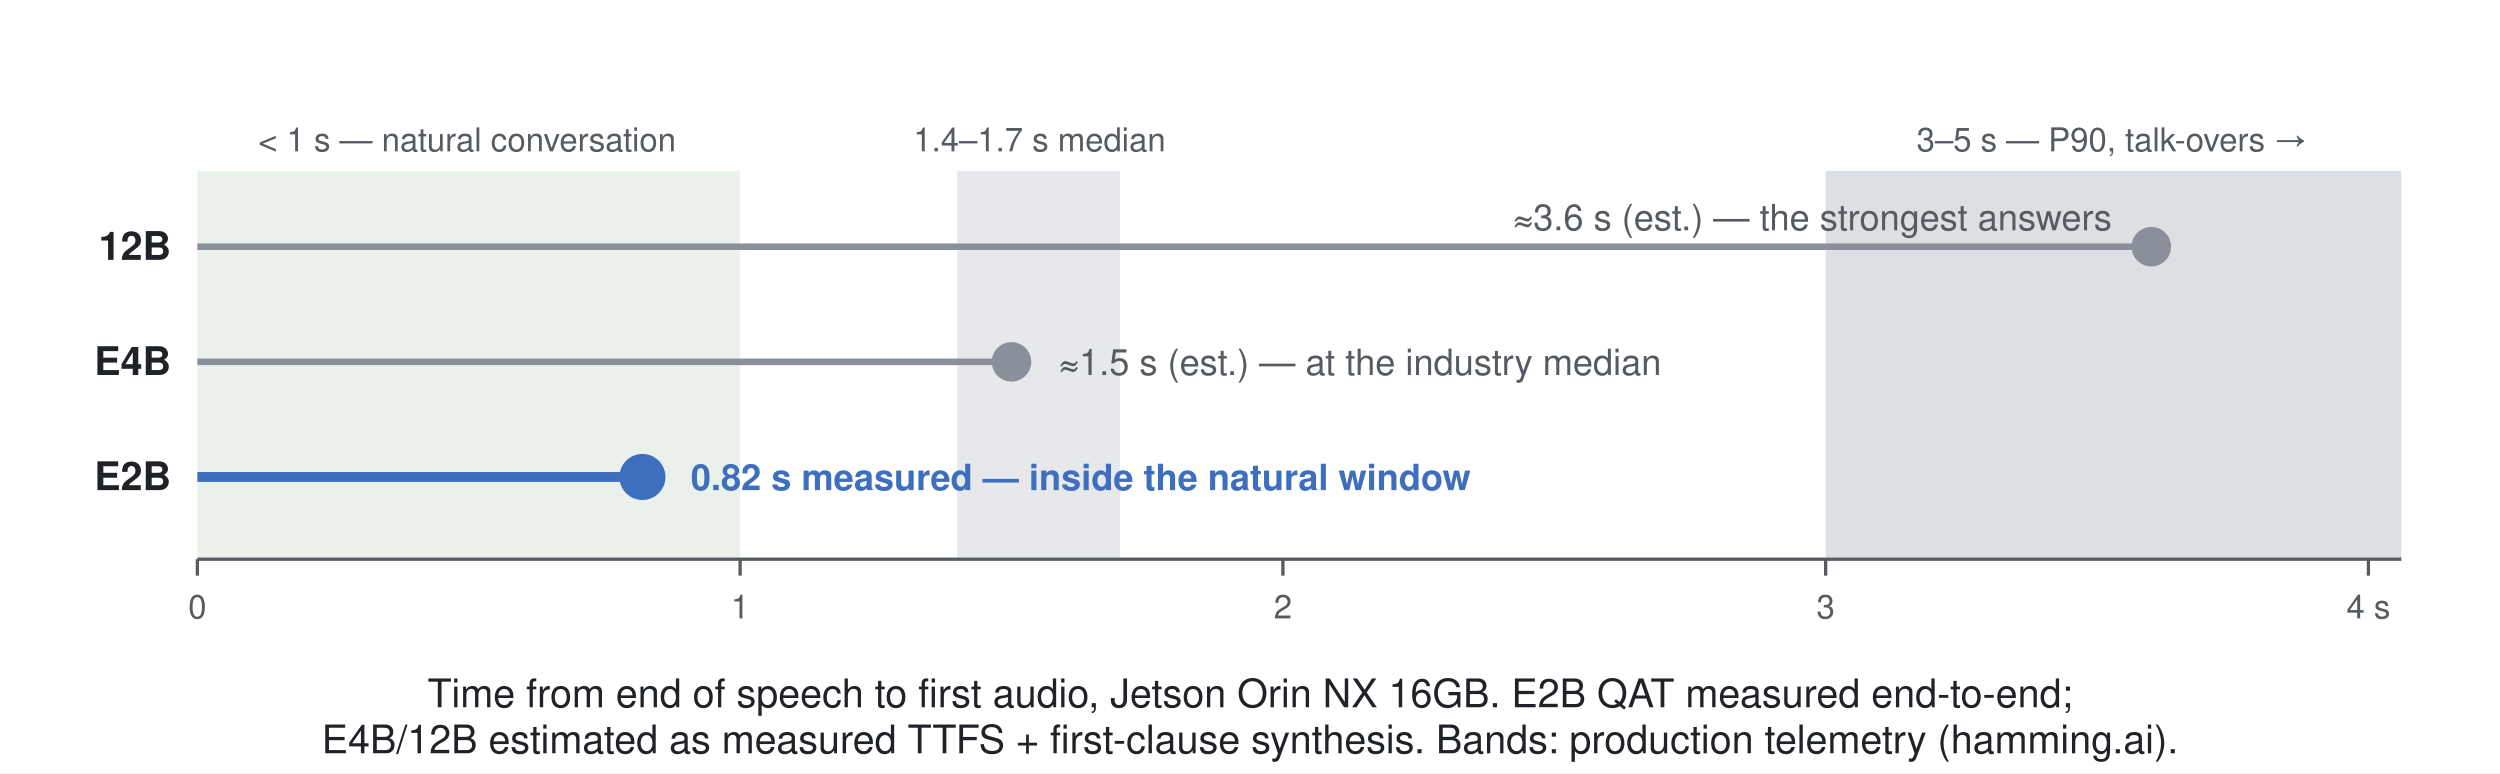
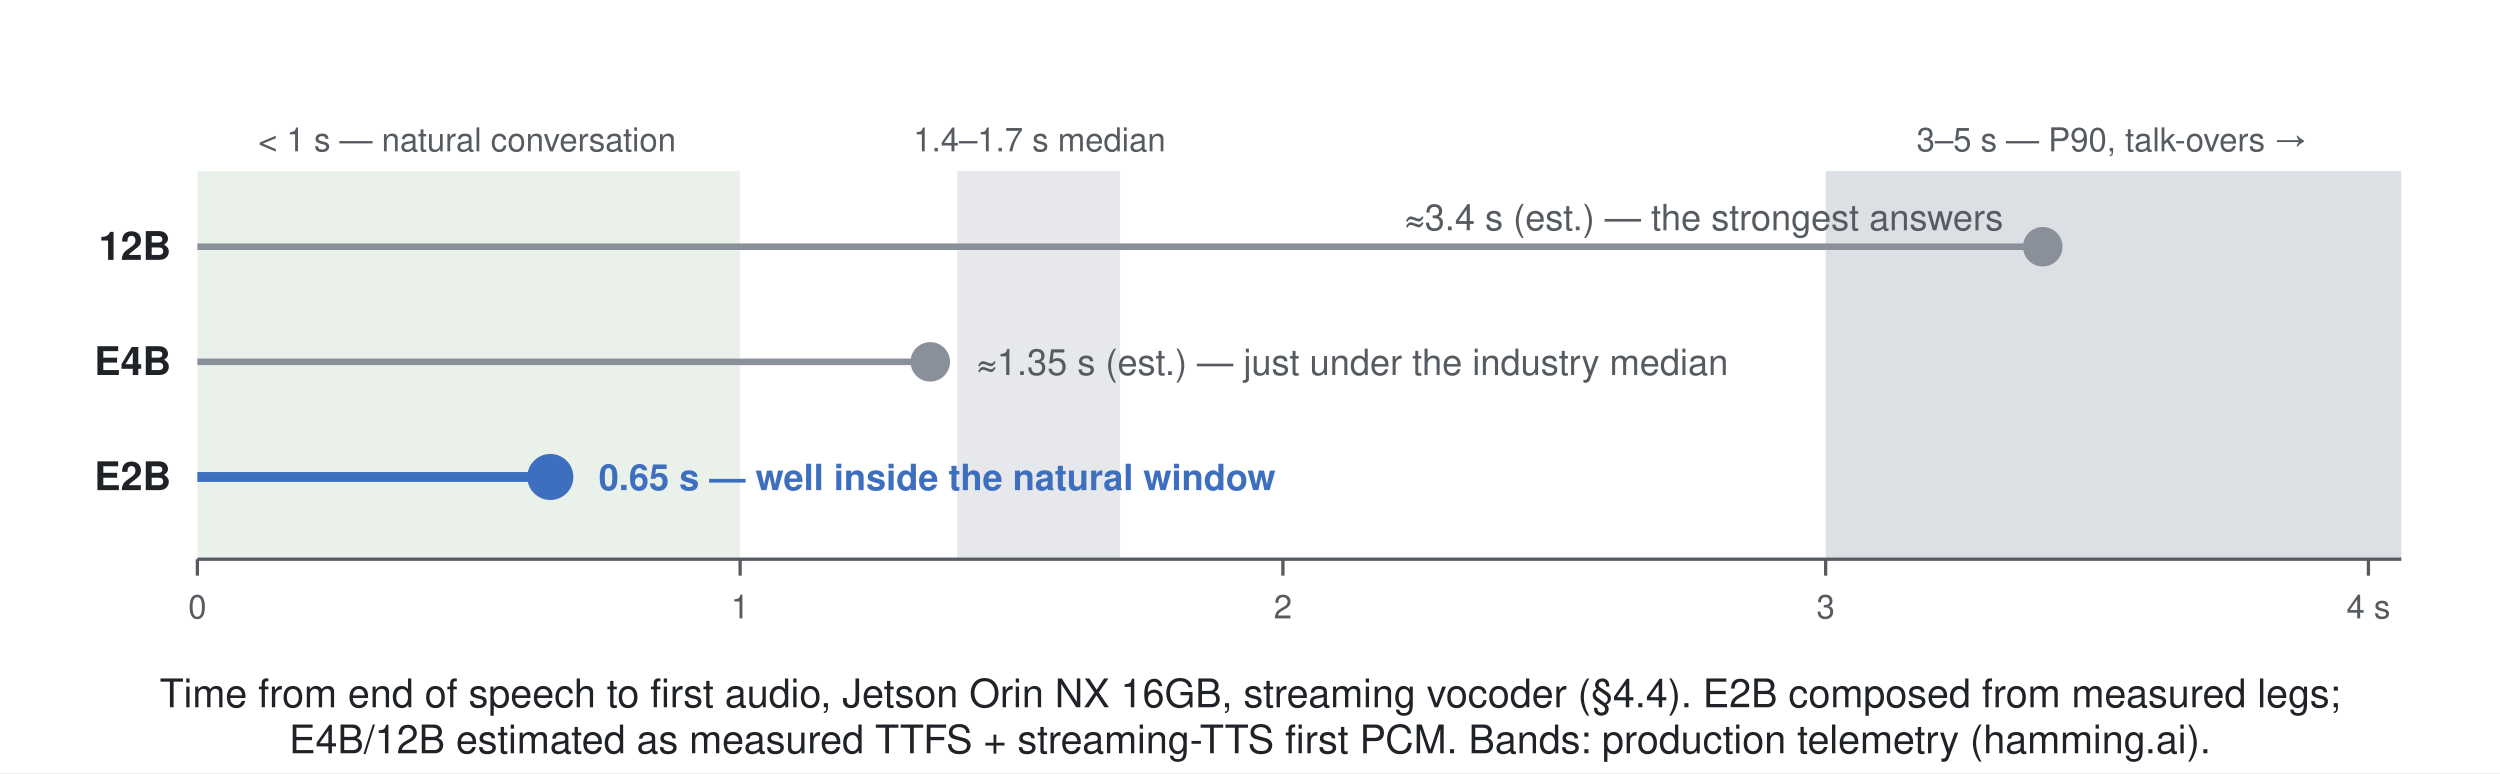
<svg xmlns="http://www.w3.org/2000/svg" viewBox="0 0 760 235" font-family="Helvetica, Arial, sans-serif">
  <rect width="760" height="235" fill="#ffffff" />
  <rect x="60" y="52" width="165" height="118" fill="#eaf1ea" />
  <rect x="291" y="52" width="49.5" height="118" fill="#e6e8eb" />
  <rect x="555" y="52" width="175" height="118" fill="#dcdfe3" />
  <g font-size="10" fill="#555b61" text-anchor="middle">
    <text x="142" y="46">&lt; 1 s — natural conversation</text>
    <text x="316" y="46">1.4–1.7 s median</text>
    <text x="642" y="46">3–5 s — P90, talk-overs →</text>
  </g>
  <g font-size="12" fill="#1f2328">
    <text x="52" y="79" text-anchor="end" font-weight="bold">12B</text>
-     <line x1="60" y1="75" x2="654" y2="75" stroke="#8a9099" stroke-width="2" />
-     <circle cx="654" cy="75" r="6" fill="#8a9099" />
-     <text x="642" y="70" font-size="11" text-anchor="end" fill="#555b61">≈3.6 s (est.) — the strongest answers</text>
+     <line x1="60" y1="75" x2="621" y2="75" stroke="#8a9099" stroke-width="2" />
+     <circle cx="621" cy="75" r="6" fill="#8a9099" />
+     <text x="609" y="70" font-size="11" text-anchor="end" fill="#555b61">≈3.4 s (est.) — the strongest answers</text>
    <text x="52" y="114" text-anchor="end" font-weight="bold">E4B</text>
-     <line x1="60" y1="110" x2="307.5" y2="110" stroke="#8a9099" stroke-width="2" />
-     <circle cx="307.5" cy="110" r="6" fill="#8a9099" />
-     <text x="322" y="114" font-size="11" fill="#555b61">≈1.5 s (est.) — at the industry median</text>
+     <line x1="60" y1="110" x2="282.8" y2="110" stroke="#8a9099" stroke-width="2" />
+     <circle cx="282.8" cy="110" r="6" fill="#8a9099" />
+     <text x="297" y="114" font-size="11" fill="#555b61">≈1.35 s (est.) — just under the industry median</text>
    <text x="52" y="149" text-anchor="end" font-weight="bold">E2B</text>
-     <line x1="60" y1="145" x2="195.3" y2="145" stroke="#3e6fbf" stroke-width="3" />
-     <circle cx="195.3" cy="145" r="7" fill="#3e6fbf" />
-     <text x="210" y="149" font-size="11" font-weight="bold" fill="#3e6fbf">0.82 s measured — inside the natural window</text>
+     <line x1="60" y1="145" x2="167.3" y2="145" stroke="#3e6fbf" stroke-width="3" />
+     <circle cx="167.3" cy="145" r="7" fill="#3e6fbf" />
+     <text x="182" y="149" font-size="11" font-weight="bold" fill="#3e6fbf">0.65 s — well inside the natural window</text>
  </g>
  <line x1="60" y1="170" x2="730" y2="170" stroke="#555b61" stroke-width="1" />
  <g stroke="#555b61" stroke-width="1">
    <line x1="60" y1="170" x2="60" y2="175" />
    <line x1="225" y1="170" x2="225" y2="175" />
    <line x1="390" y1="170" x2="390" y2="175" />
    <line x1="555" y1="170" x2="555" y2="175" />
    <line x1="720" y1="170" x2="720" y2="175" />
  </g>
  <g font-size="10" fill="#555b61" text-anchor="middle">
    <text x="60" y="188">0</text>
    <text x="225" y="188">1</text>
    <text x="390" y="188">2</text>
    <text x="555" y="188">3</text>
    <text x="720" y="188">4 s</text>
  </g>
  <text x="380" y="185" font-size="10" fill="#555b61" text-anchor="middle" opacity="0">.</text>
-   <text x="380" y="215" font-size="12" fill="#1f2328" text-anchor="middle">Time from end of speech to first audio, Jetson Orin NX 16GB. E2B QAT measured end-to-end;</text>
-   <text x="380" y="229" font-size="12" fill="#1f2328" text-anchor="middle">E4B/12B estimated as measured TTFS + first-clause synthesis. Bands: production telemetry (hamming.ai).</text>
+   <text x="380" y="215" font-size="12" fill="#1f2328" text-anchor="middle">Time from end of speech to first audio, Jetson Orin NX 16GB, streaming vocoder (§4.4). E2B composed from measured legs;</text>
+   <text x="380" y="229" font-size="12" fill="#1f2328" text-anchor="middle">E4B/12B estimated as measured TTFS + streaming-TTS first PCM. Bands: production telemetry (hamming.ai).</text>
</svg>
